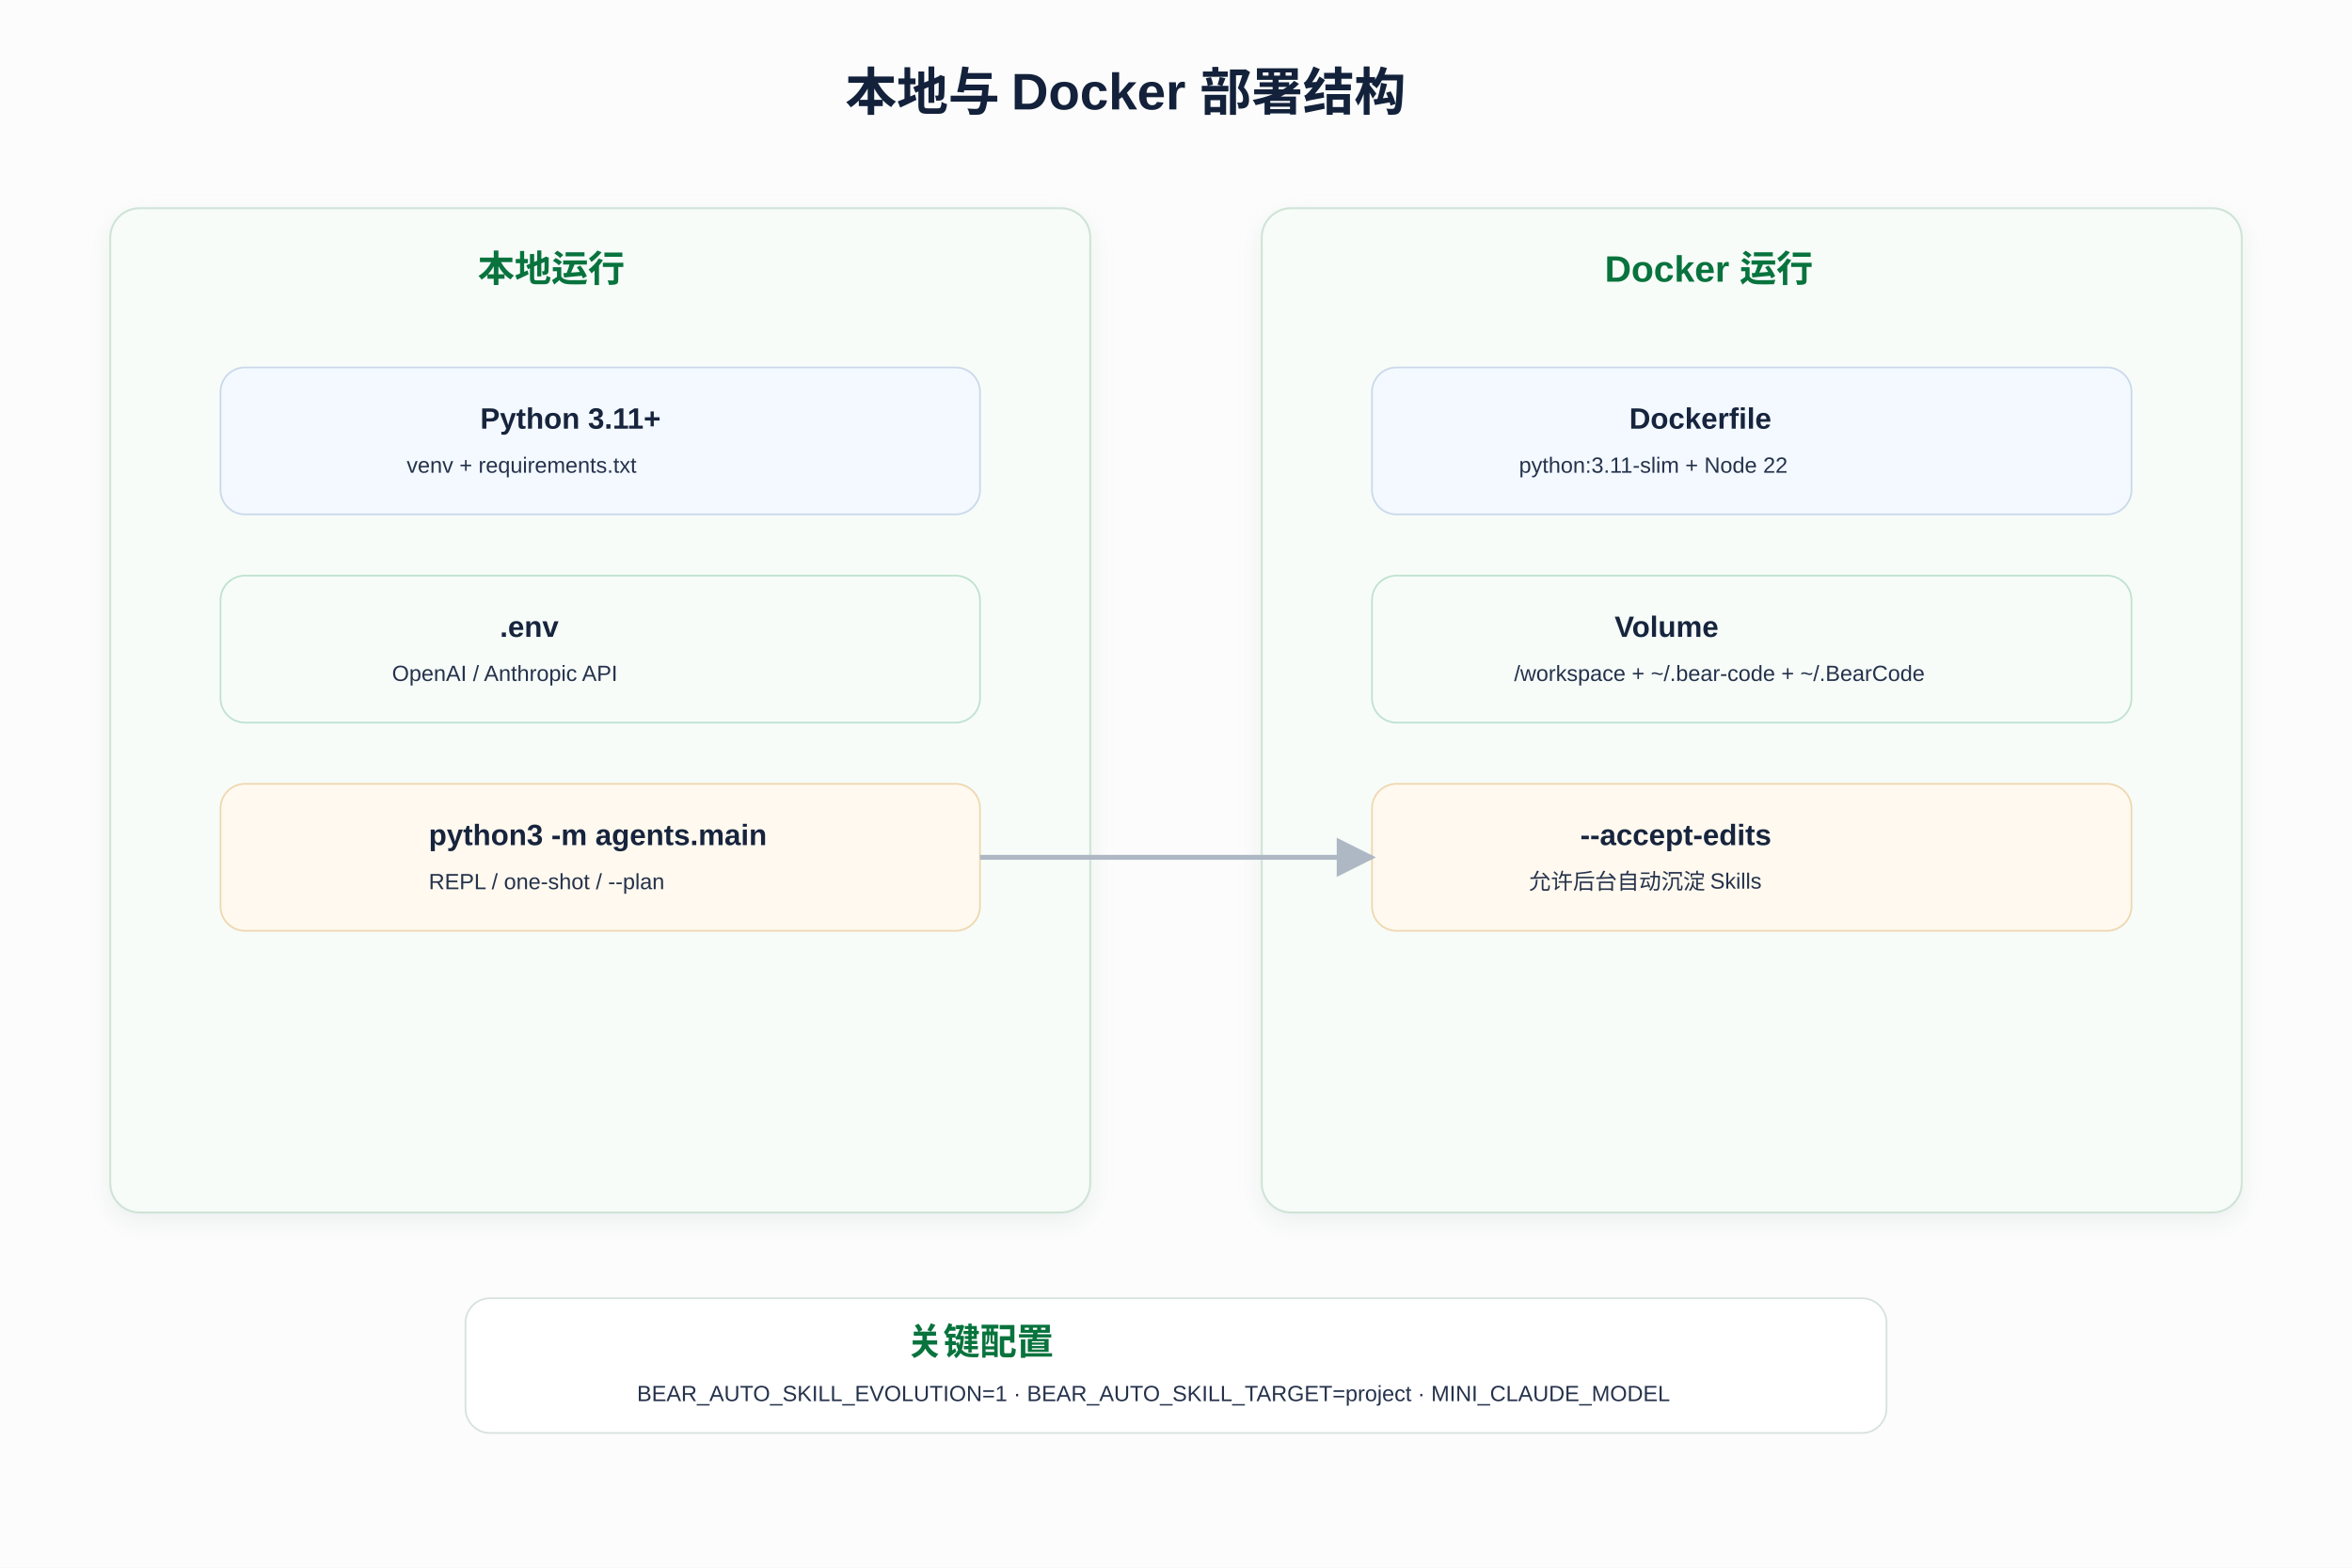
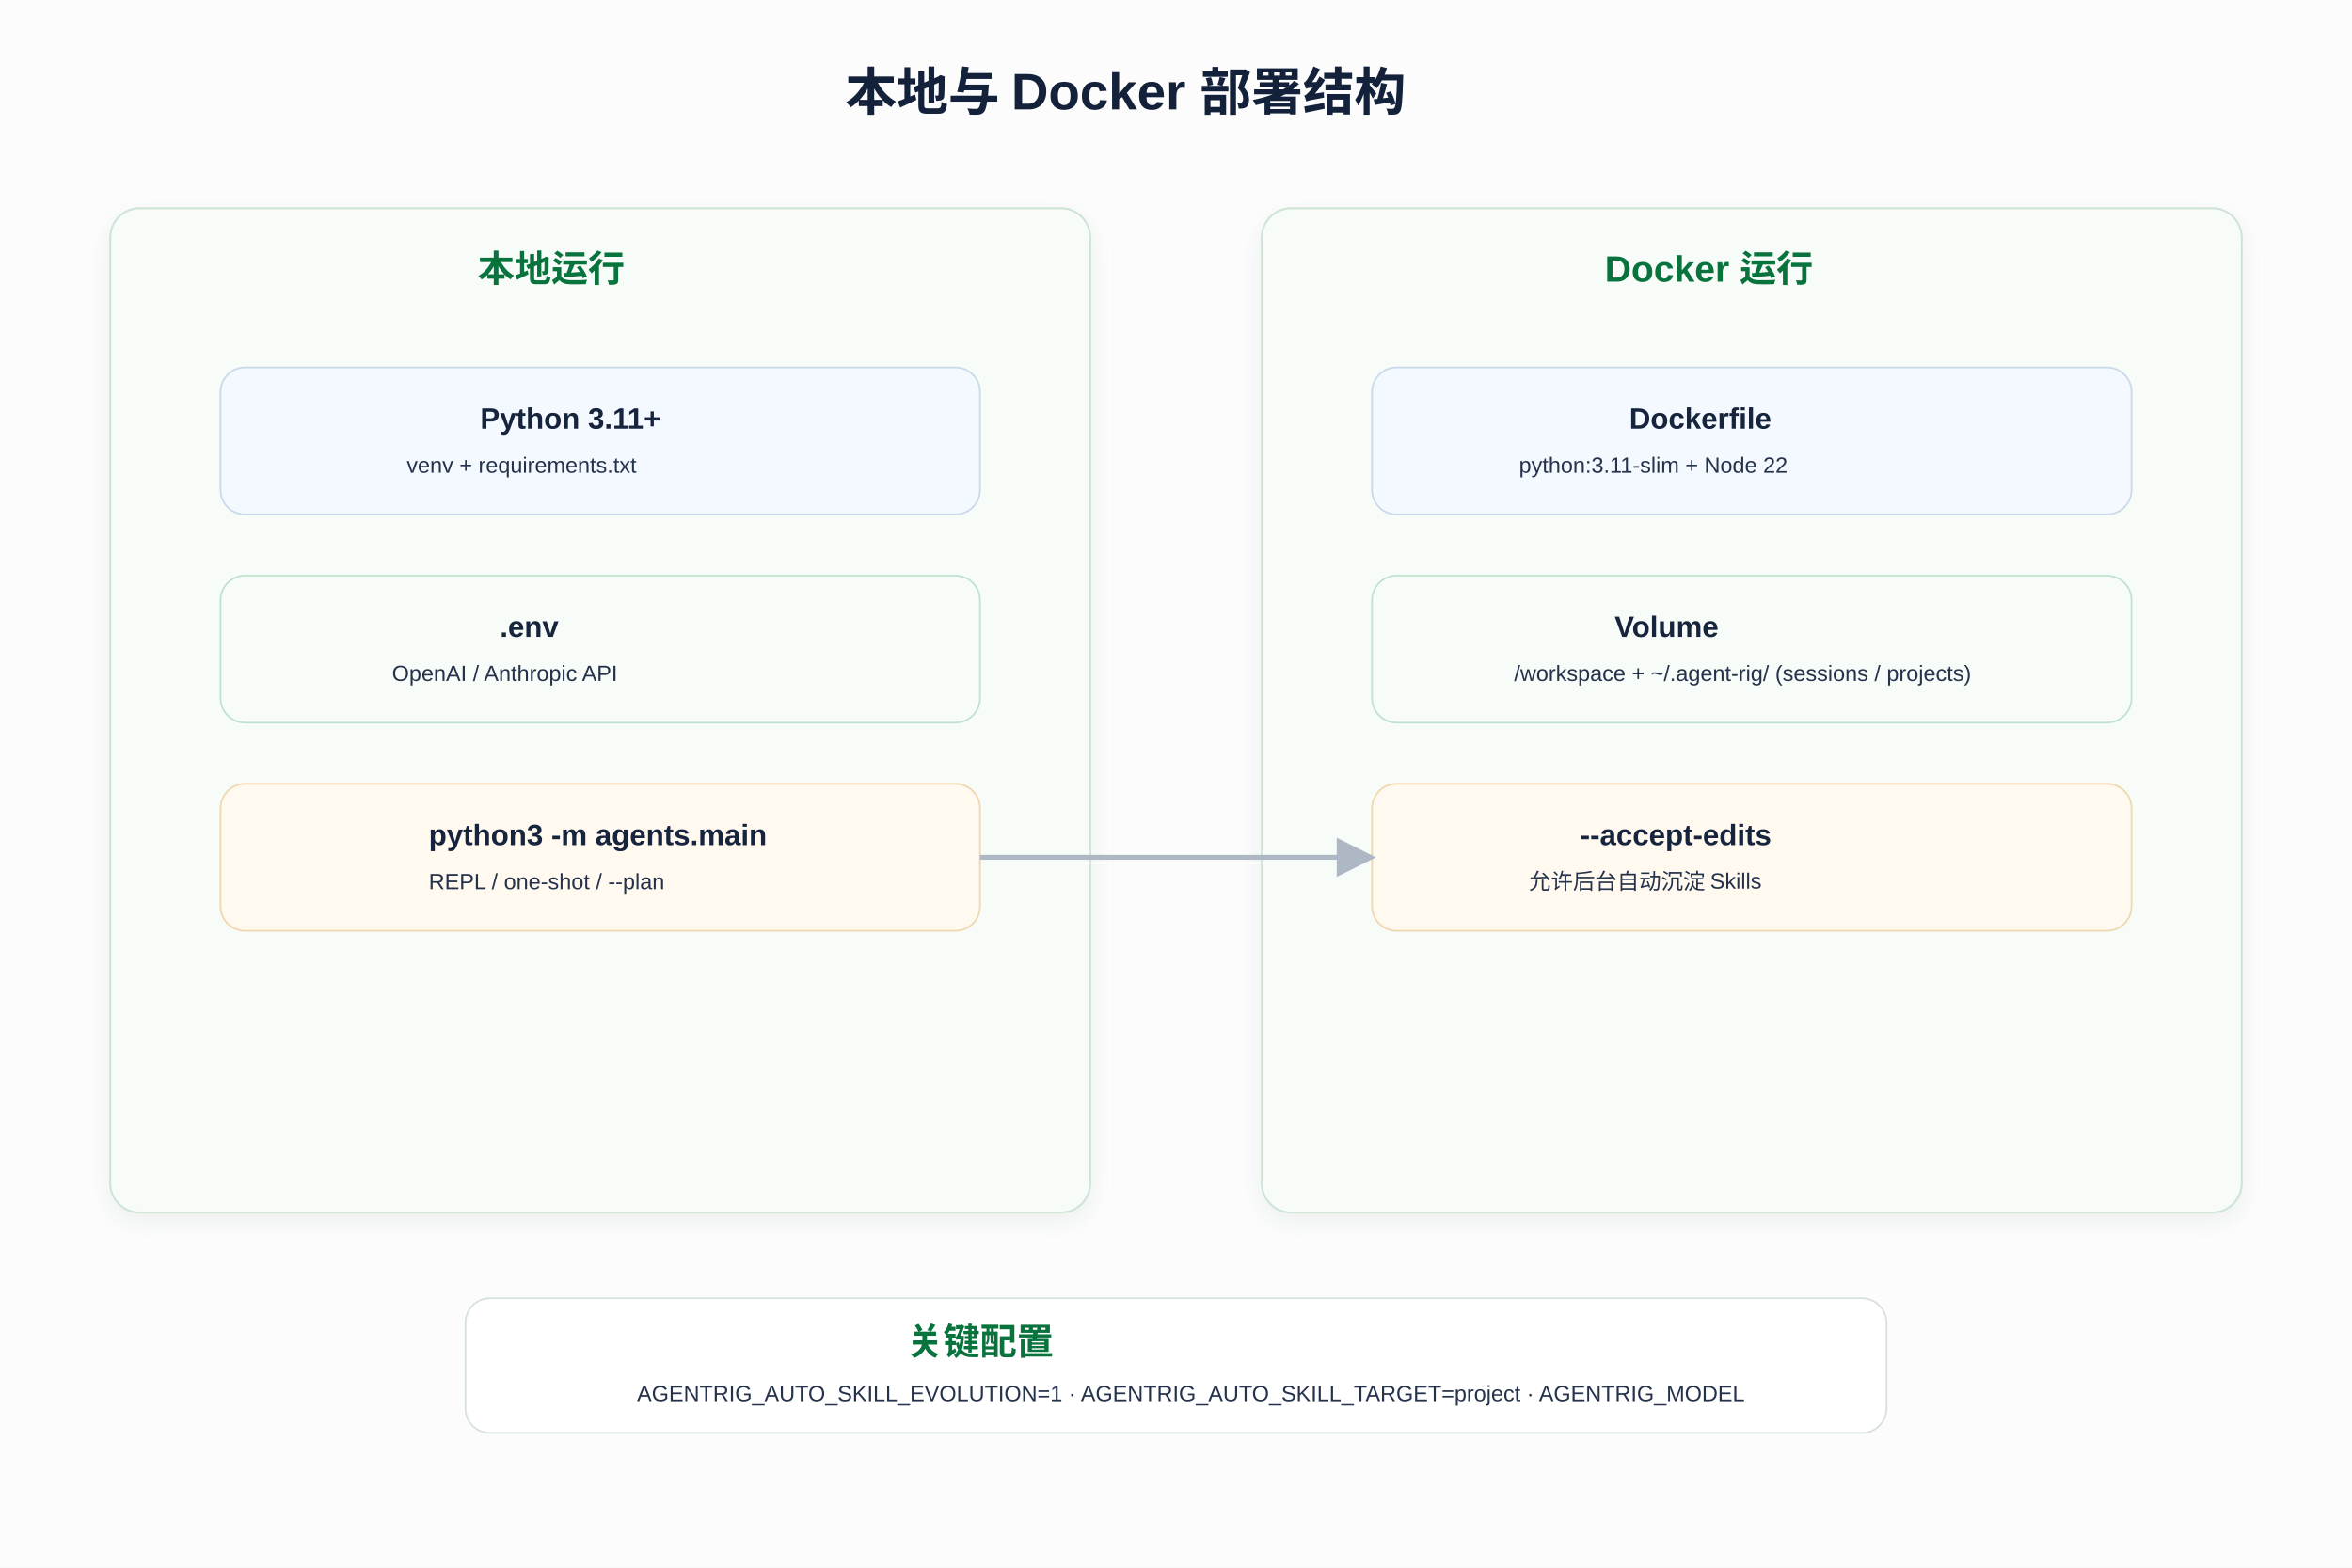
<svg xmlns="http://www.w3.org/2000/svg" width="1920" height="1280" viewBox="0 0 1920 1280">
  <defs>
    <style>.bg{fill:#fbfcfb}.panel{fill:#f7fcf9;stroke:#cfe3d7;stroke-width:1.6}.card{fill:#fff;stroke:#d7e1df;stroke-width:1.4}.blueCard{fill:#f3f9ff;stroke:#cad9e9}.greenCard{fill:#f7fcf9;stroke:#bfe2ce}.orangeCard{fill:#fff9ef;stroke:#efd7af}.title{font:800 42px "PingFang SC","Microsoft YaHei",Arial;fill:#13213b}.section{font:800 30px "PingFang SC","Microsoft YaHei",Arial;fill:#08733d}.label{font:800 24px "PingFang SC","Microsoft YaHei",Arial;fill:#17243d}.small{font:500 18px "PingFang SC","Microsoft YaHei",Arial;fill:#25324b}.line{stroke:#aeb8c4;stroke-width:4;fill:none;marker-end:url(#arrow)}.shadow{filter:url(#shadow)}</style>
    <filter id="shadow">
      <feDropShadow dx="0" dy="7" stdDeviation="9" flood-color="#d8e1df" flood-opacity=".42" />
    </filter>
    <marker id="arrow" viewBox="0 0 10 10" refX="9" refY="5" markerWidth="8" markerHeight="8" orient="auto">
      <path d="M0 0L10 5L0 10z" fill="#aeb8c4" />
    </marker>
  </defs>
  <rect class="bg" width="1920" height="1280" />
  <text class="title" x="690" y="90">本地与 Docker 部署结构</text>
  <rect class="panel shadow" x="90" y="170" width="800" height="820" rx="24" />
  <text class="section" x="390" y="230">本地运行</text>
  <rect class="card blueCard" x="180" y="300" width="620" height="120" rx="20" />
  <text class="label" x="392" y="350">Python 3.11+</text>
  <text class="small" x="332" y="386">venv + requirements.txt</text>
  <rect class="card greenCard" x="180" y="470" width="620" height="120" rx="20" />
  <text class="label" x="408" y="520">.env</text>
  <text class="small" x="320" y="556">OpenAI / Anthropic API</text>
  <rect class="card orangeCard" x="180" y="640" width="620" height="120" rx="20" />
  <text class="label" x="350" y="690">python3 -m agents.main</text>
  <text class="small" x="350" y="726">REPL / one-shot / --plan</text>
  <rect class="panel shadow" x="1030" y="170" width="800" height="820" rx="24" />
  <text class="section" x="1310" y="230">Docker 运行</text>
  <rect class="card blueCard" x="1120" y="300" width="620" height="120" rx="20" />
  <text class="label" x="1330" y="350">Dockerfile</text>
  <text class="small" x="1240" y="386">python:3.11-slim + Node 22</text>
  <rect class="card greenCard" x="1120" y="470" width="620" height="120" rx="20" />
  <text class="label" x="1318" y="520">Volume</text>
-   <text class="small" x="1236" y="556">/workspace + ~/.bear-code + ~/.BearCode</text>
+   <text class="small" x="1236" y="556">/workspace + ~/.agent-rig/ (sessions / projects)</text>
  <rect class="card orangeCard" x="1120" y="640" width="620" height="120" rx="20" />
  <text class="label" x="1290" y="690">--accept-edits</text>
  <text class="small" x="1248" y="726">允许后台自动沉淀 Skills</text>
  <path class="line" d="M800 700H1120" />
  <rect class="card" x="380" y="1060" width="1160" height="110" rx="20" />
  <text class="section" x="740" y="1106">关键配置</text>
-   <text class="small" x="520" y="1144">BEAR_AUTO_SKILL_EVOLUTION=1 · BEAR_AUTO_SKILL_TARGET=project · MINI_CLAUDE_MODEL</text>
+   <text class="small" x="520" y="1144">AGENTRIG_AUTO_SKILL_EVOLUTION=1 · AGENTRIG_AUTO_SKILL_TARGET=project · AGENTRIG_MODEL</text>
</svg>
